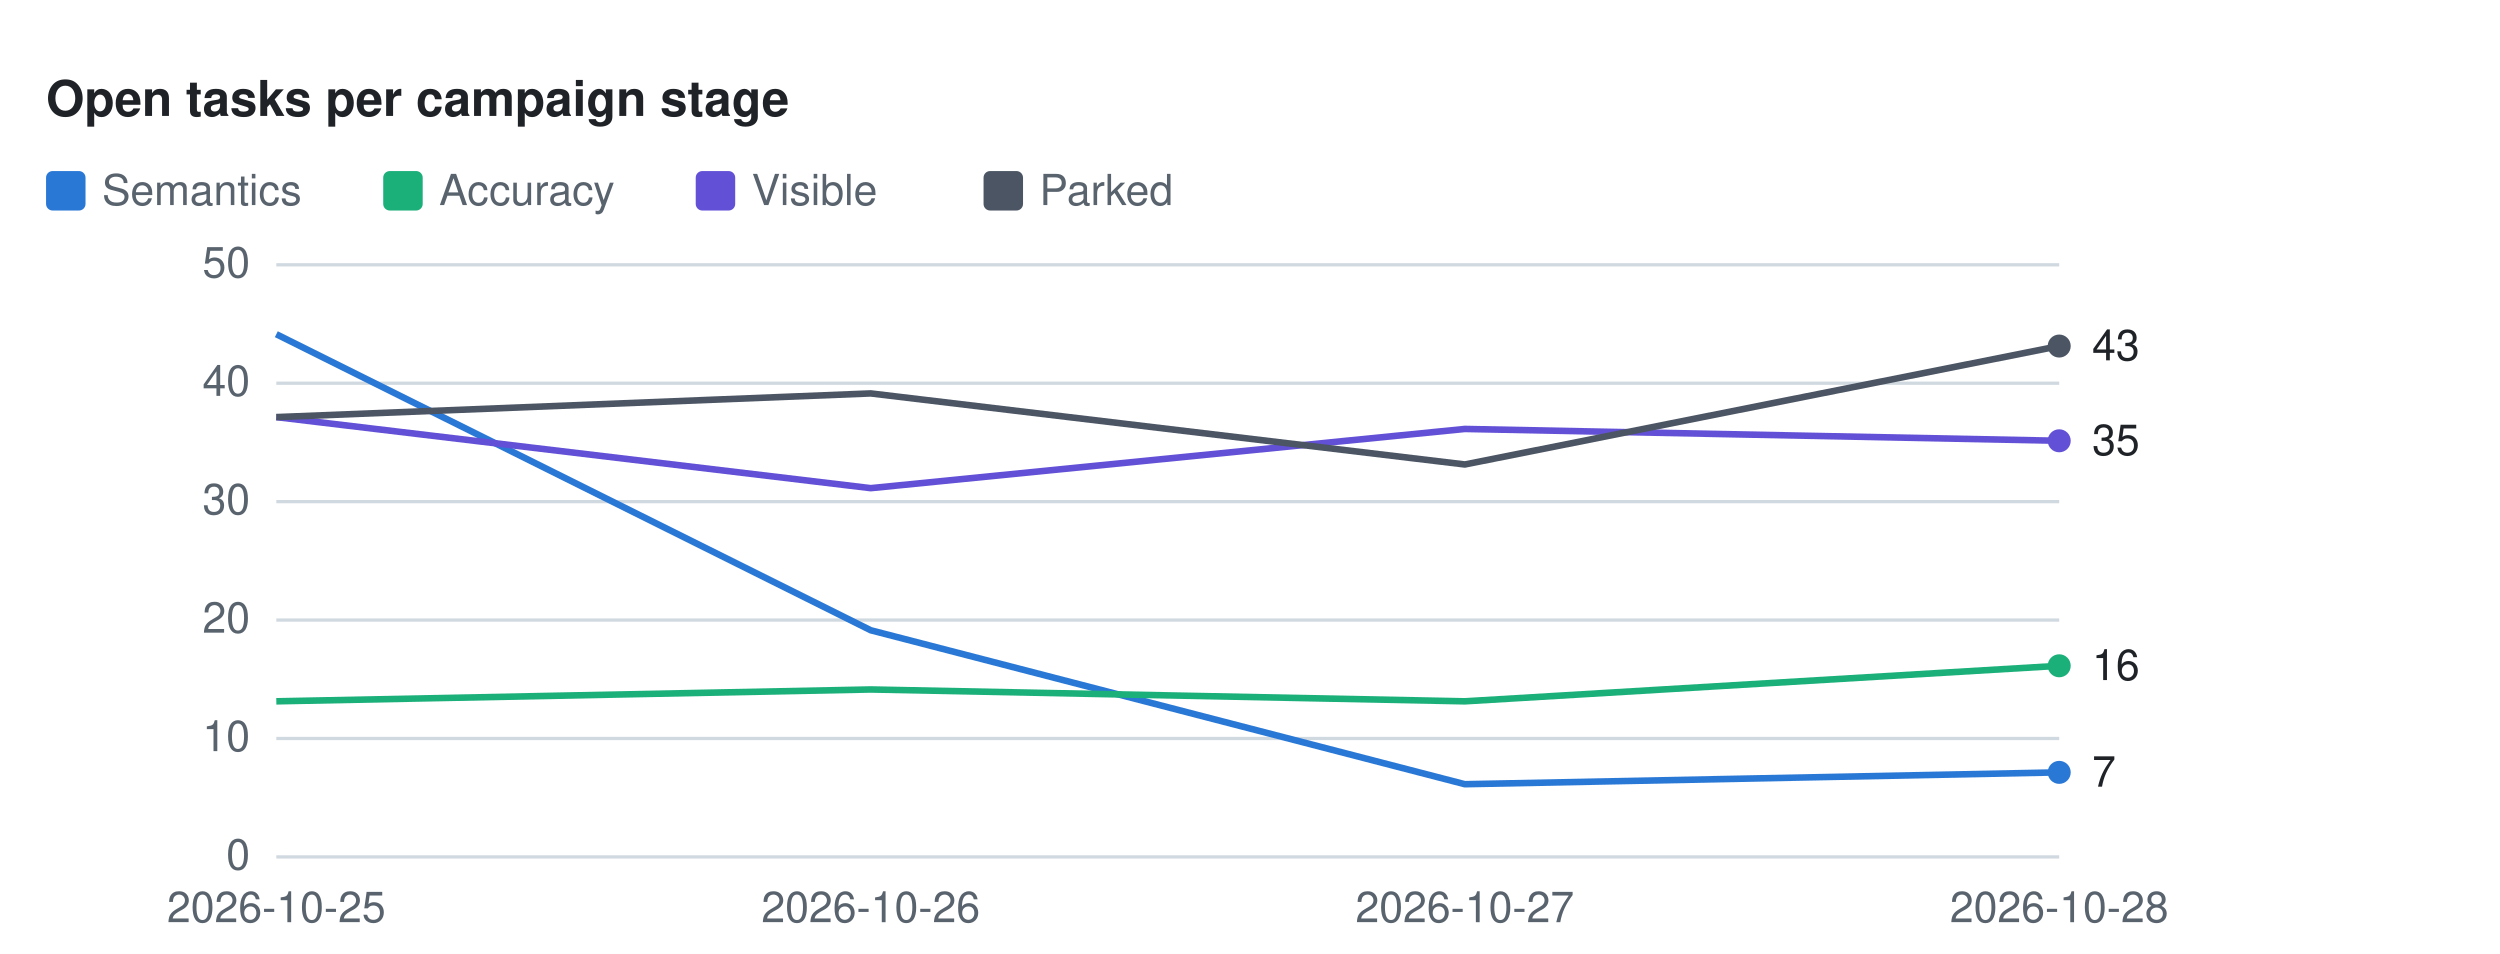
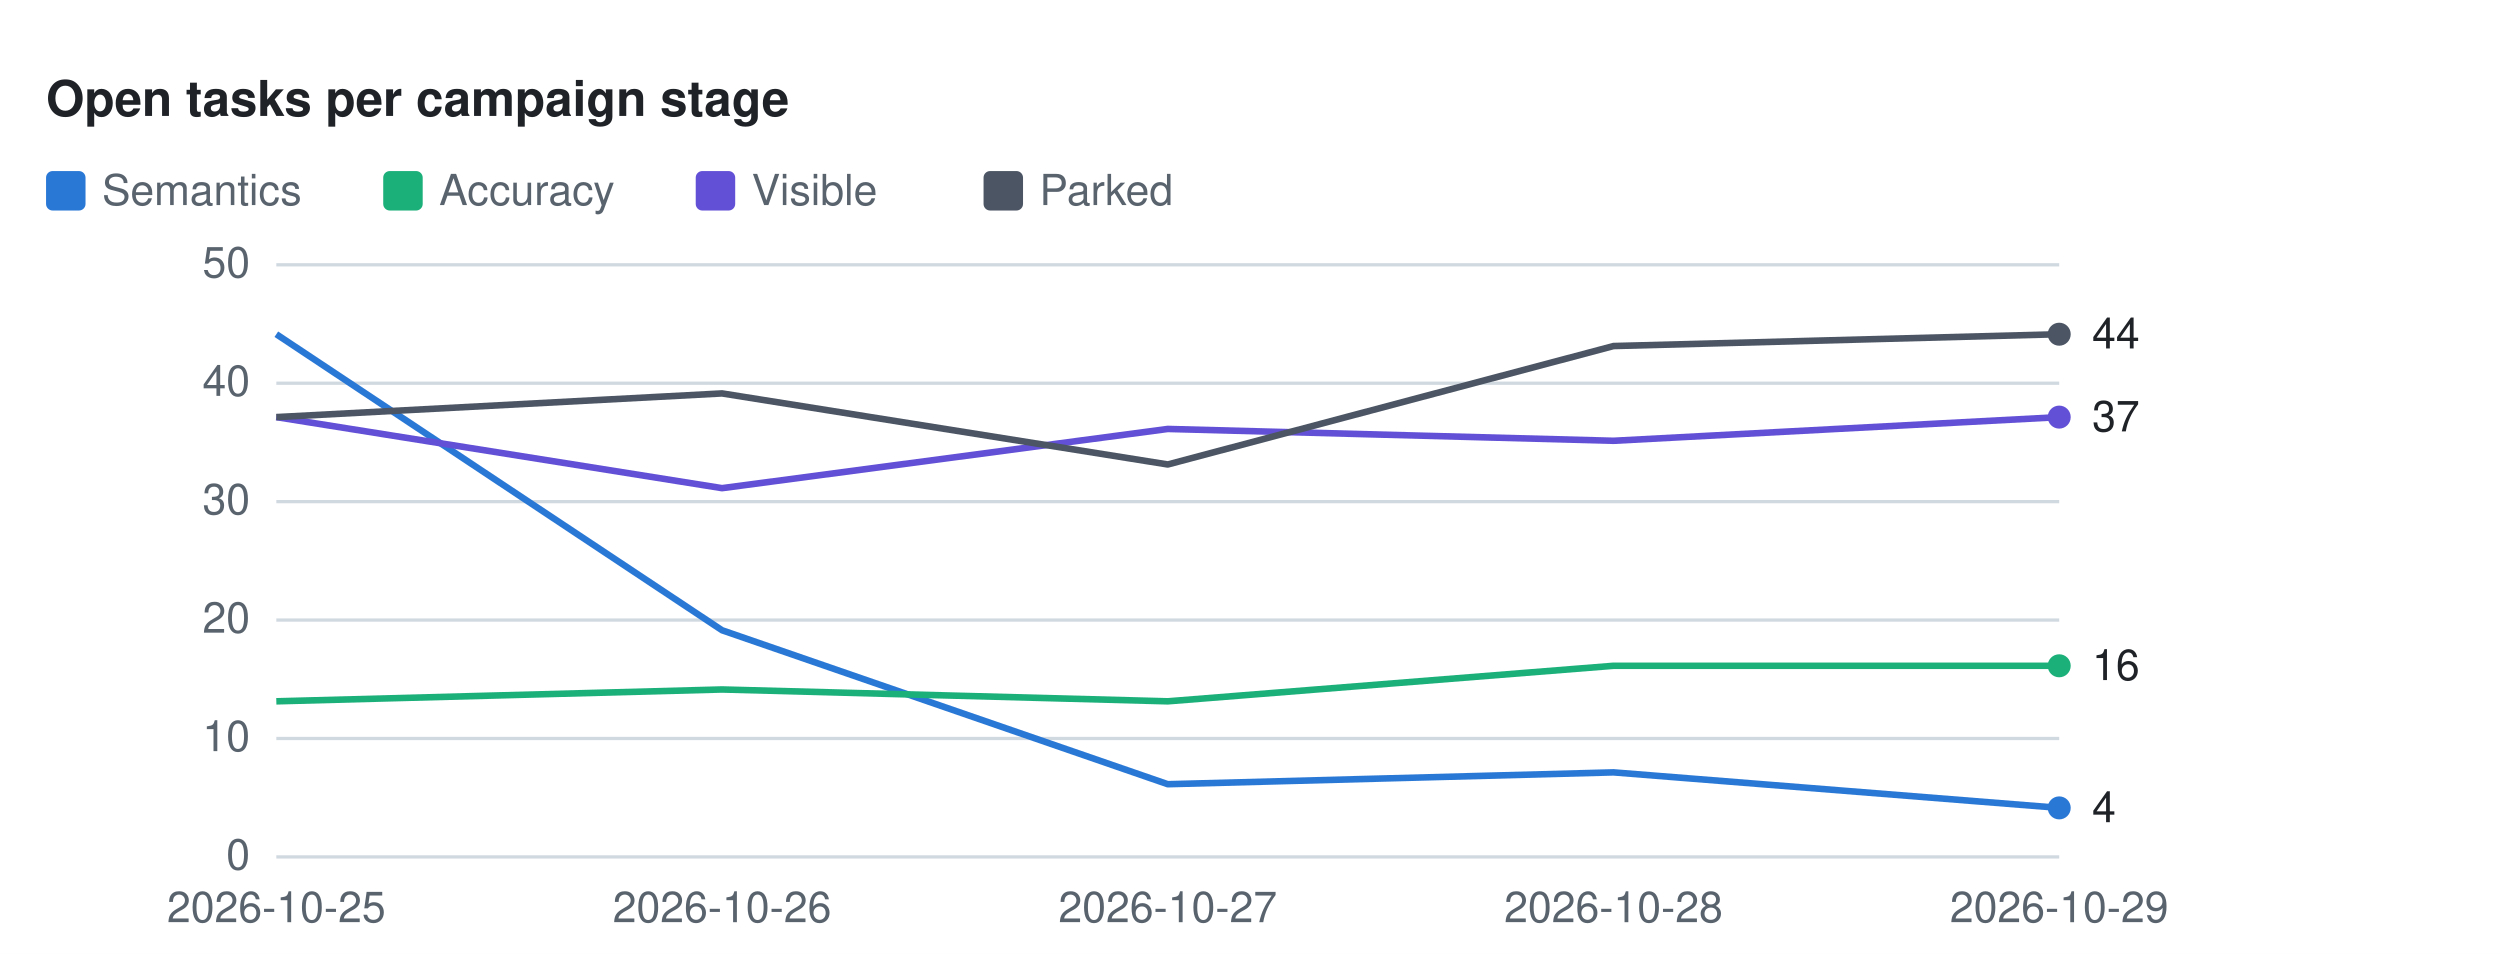
<svg xmlns="http://www.w3.org/2000/svg" width="760" height="290" viewBox="0 0 760 290" role="img" aria-labelledby="t d">
  <style>text{font-family:system-ui,-apple-system,'Segoe UI',Helvetica,Arial,sans-serif;font-size:13px}.title{font-size:15px;font-weight:600}.num{font-variant-numeric:tabular-nums}.bg{fill:#ffffff}.ink{fill:#1f2328}.muted{fill:#59636e}.grid{fill:#d1d9e0}.b-semantics{fill:#2a78d6}.b-accuracy{fill:#1baf7a}.b-visible{fill:#6250d6}.b-parked{fill:#4b5563}.s-semantics{stroke:#2a78d6}.s-accuracy{stroke:#1baf7a}.s-visible{stroke:#6250d6}.s-parked{stroke:#4b5563}@media (prefers-color-scheme: dark){.bg{fill:#0d1117}.ink{fill:#f0f6fc}.muted{fill:#9198a1}.grid{fill:#3d444d}.b-semantics{fill:#3987e5}.b-accuracy{fill:#199e70}.b-visible{fill:#9085e9}.b-parked{fill:#9ca3af}.s-semantics{stroke:#3987e5}.s-accuracy{stroke:#199e70}.s-visible{stroke:#9085e9}.s-parked{stroke:#9ca3af}}</style>
  <rect class="bg" fill="#ffffff" x="0" y="0" width="760" height="290" />
  <g transform="translate(14,14)">
    <text x="0.0" y="16.0" class="ink title" fill="#1f2328" text-anchor="start" dominant-baseline="middle">Open tasks per campaign stage</text>
    <rect class="b-semantics" fill="#2a78d6" x="0.0" y="38" width="12" height="12" rx="2" />
    <text x="17.0" y="44.0" class="muted" fill="#59636e" text-anchor="start" dominant-baseline="middle">Semantics</text>
    <rect class="b-accuracy" fill="#1baf7a" x="102.5" y="38" width="12" height="12" rx="2" />
    <text x="119.5" y="44.0" class="muted" fill="#59636e" text-anchor="start" dominant-baseline="middle">Accuracy</text>
    <rect class="b-visible" fill="#6250d6" x="197.5" y="38" width="12" height="12" rx="2" />
    <text x="214.5" y="44.0" class="muted" fill="#59636e" text-anchor="start" dominant-baseline="middle">Visible</text>
    <rect class="b-parked" fill="#4b5563" x="285.0" y="38" width="12" height="12" rx="2" />
    <text x="302.0" y="44.0" class="muted" fill="#59636e" text-anchor="start" dominant-baseline="middle">Parked</text>
    <rect class="grid" fill="#d1d9e0" x="70" y="246.0" width="542" height="1" />
    <text x="62.0" y="246.0" class="muted num" fill="#59636e" text-anchor="end" dominant-baseline="middle">0</text>
    <rect class="grid" fill="#d1d9e0" x="70" y="210.0" width="542" height="1" />
    <text x="62.0" y="210.0" class="muted num" fill="#59636e" text-anchor="end" dominant-baseline="middle">10</text>
    <rect class="grid" fill="#d1d9e0" x="70" y="174.0" width="542" height="1" />
    <text x="62.0" y="174.0" class="muted num" fill="#59636e" text-anchor="end" dominant-baseline="middle">20</text>
    <rect class="grid" fill="#d1d9e0" x="70" y="138.0" width="542" height="1" />
    <text x="62.0" y="138.0" class="muted num" fill="#59636e" text-anchor="end" dominant-baseline="middle">30</text>
    <rect class="grid" fill="#d1d9e0" x="70" y="102.0" width="542" height="1" />
    <text x="62.0" y="102.0" class="muted num" fill="#59636e" text-anchor="end" dominant-baseline="middle">40</text>
    <rect class="grid" fill="#d1d9e0" x="70" y="66.0" width="542" height="1" />
    <text x="62.0" y="66.0" class="muted num" fill="#59636e" text-anchor="end" dominant-baseline="middle">50</text>
    <text x="70.0" y="262.0" class="muted num" fill="#59636e" text-anchor="middle" dominant-baseline="middle">2026-10-25</text>
-     <text x="250.7" y="262.0" class="muted num" fill="#59636e" text-anchor="middle" dominant-baseline="middle">2026-10-26</text>
-     <text x="431.3" y="262.0" class="muted num" fill="#59636e" text-anchor="middle" dominant-baseline="middle">2026-10-27</text>
-     <text x="612.0" y="262.0" class="muted num" fill="#59636e" text-anchor="middle" dominant-baseline="middle">2026-10-28</text>
-     <polyline class="s-semantics" stroke="#2a78d6" fill="none" stroke-width="2" stroke-linejoin="round" points="70.0,87.6 250.7,177.6 431.3,224.4 612.0,220.8" />
-     <circle class="b-semantics" fill="#2a78d6" cx="612.0" cy="220.8" r="3.5" />
-     <polyline class="s-accuracy" stroke="#1baf7a" fill="none" stroke-width="2" stroke-linejoin="round" points="70.0,199.2 250.7,195.6 431.3,199.2 612.0,188.4" />
+     <text x="205.5" y="262.0" class="muted num" fill="#59636e" text-anchor="middle" dominant-baseline="middle">2026-10-26</text>
+     <text x="341.0" y="262.0" class="muted num" fill="#59636e" text-anchor="middle" dominant-baseline="middle">2026-10-27</text>
+     <text x="476.5" y="262.0" class="muted num" fill="#59636e" text-anchor="middle" dominant-baseline="middle">2026-10-28</text>
+     <text x="612.0" y="262.0" class="muted num" fill="#59636e" text-anchor="middle" dominant-baseline="middle">2026-10-29</text>
+     <polyline class="s-semantics" stroke="#2a78d6" fill="none" stroke-width="2" stroke-linejoin="round" points="70.0,87.6 205.5,177.6 341.0,224.4 476.5,220.8 612.0,231.6" />
+     <circle class="b-semantics" fill="#2a78d6" cx="612.0" cy="231.6" r="3.5" />
+     <polyline class="s-accuracy" stroke="#1baf7a" fill="none" stroke-width="2" stroke-linejoin="round" points="70.0,199.2 205.5,195.6 341.0,199.2 476.5,188.4 612.0,188.4" />
    <circle class="b-accuracy" fill="#1baf7a" cx="612.0" cy="188.4" r="3.5" />
-     <polyline class="s-visible" stroke="#6250d6" fill="none" stroke-width="2" stroke-linejoin="round" points="70.0,112.8 250.7,134.4 431.3,116.4 612.0,120.0" />
-     <circle class="b-visible" fill="#6250d6" cx="612.0" cy="120.0" r="3.5" />
-     <polyline class="s-parked" stroke="#4b5563" fill="none" stroke-width="2" stroke-linejoin="round" points="70.0,112.8 250.7,105.6 431.3,127.2 612.0,91.2" />
-     <circle class="b-parked" fill="#4b5563" cx="612.0" cy="91.2" r="3.5" />
-     <text x="622.0" y="220.8" class="ink num" fill="#1f2328" text-anchor="start" dominant-baseline="middle">7</text>
+     <polyline class="s-visible" stroke="#6250d6" fill="none" stroke-width="2" stroke-linejoin="round" points="70.0,112.8 205.5,134.4 341.0,116.4 476.5,120.0 612.0,112.8" />
+     <circle class="b-visible" fill="#6250d6" cx="612.0" cy="112.8" r="3.5" />
+     <polyline class="s-parked" stroke="#4b5563" fill="none" stroke-width="2" stroke-linejoin="round" points="70.0,112.8 205.5,105.6 341.0,127.2 476.5,91.2 612.0,87.6" />
+     <circle class="b-parked" fill="#4b5563" cx="612.0" cy="87.6" r="3.5" />
+     <text x="622.0" y="231.6" class="ink num" fill="#1f2328" text-anchor="start" dominant-baseline="middle">4</text>
    <text x="622.0" y="188.4" class="ink num" fill="#1f2328" text-anchor="start" dominant-baseline="middle">16</text>
-     <text x="622.0" y="120.0" class="ink num" fill="#1f2328" text-anchor="start" dominant-baseline="middle">35</text>
-     <text x="622.0" y="91.2" class="ink num" fill="#1f2328" text-anchor="start" dominant-baseline="middle">43</text>
+     <text x="622.0" y="112.8" class="ink num" fill="#1f2328" text-anchor="start" dominant-baseline="middle">37</text>
+     <text x="622.0" y="87.6" class="ink num" fill="#1f2328" text-anchor="start" dominant-baseline="middle">44</text>
  </g>
</svg>
